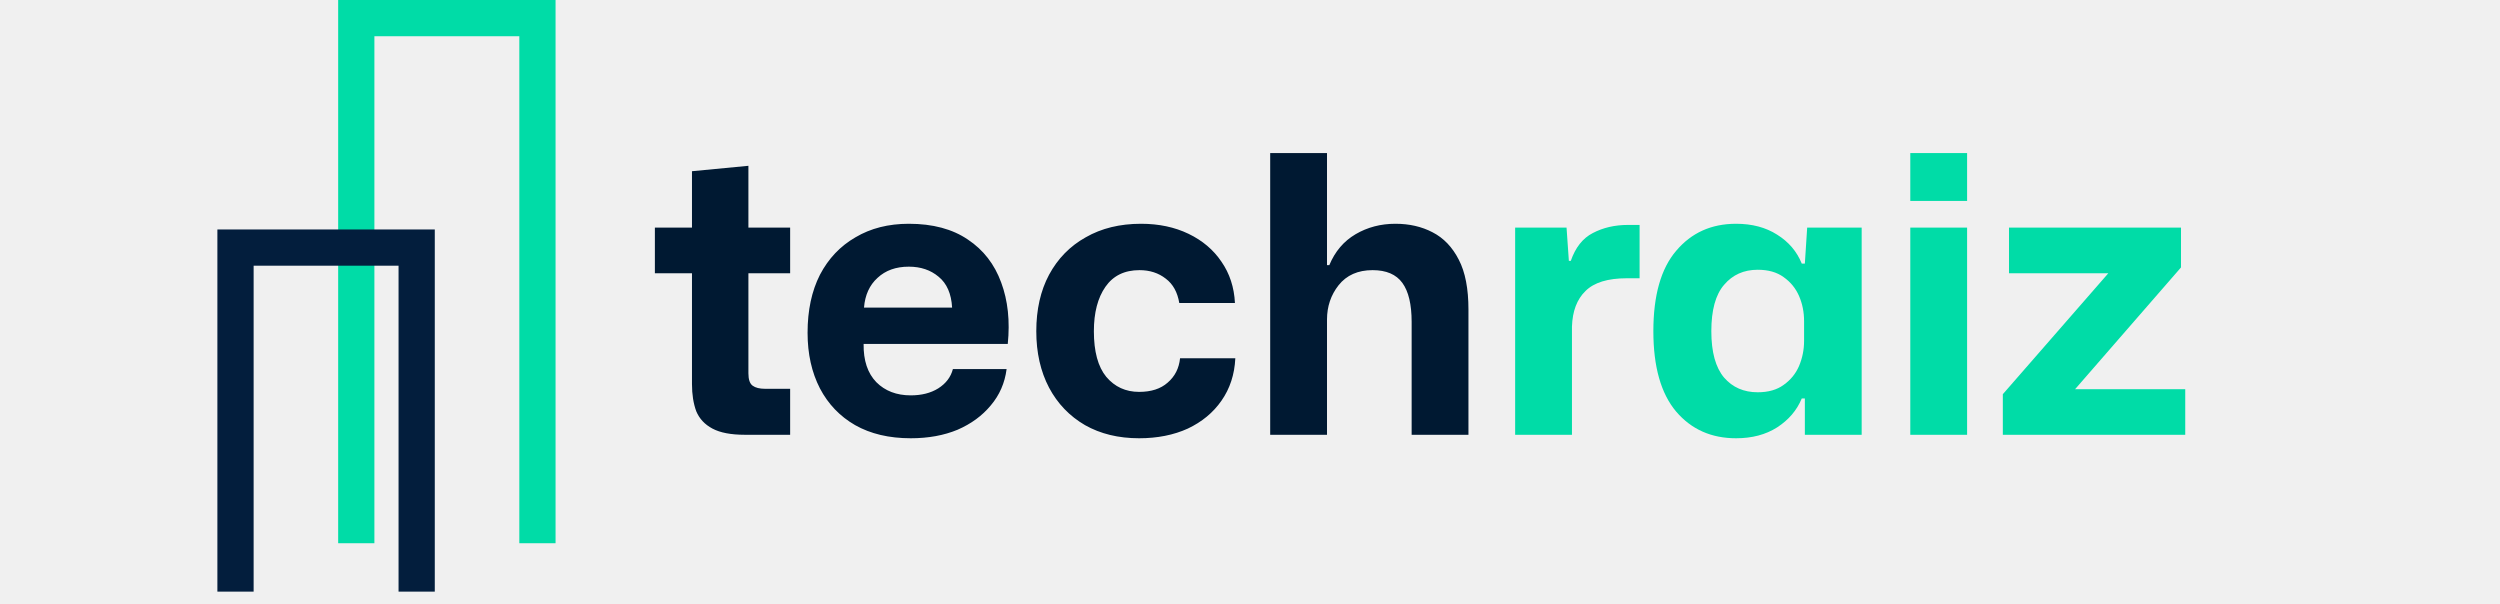
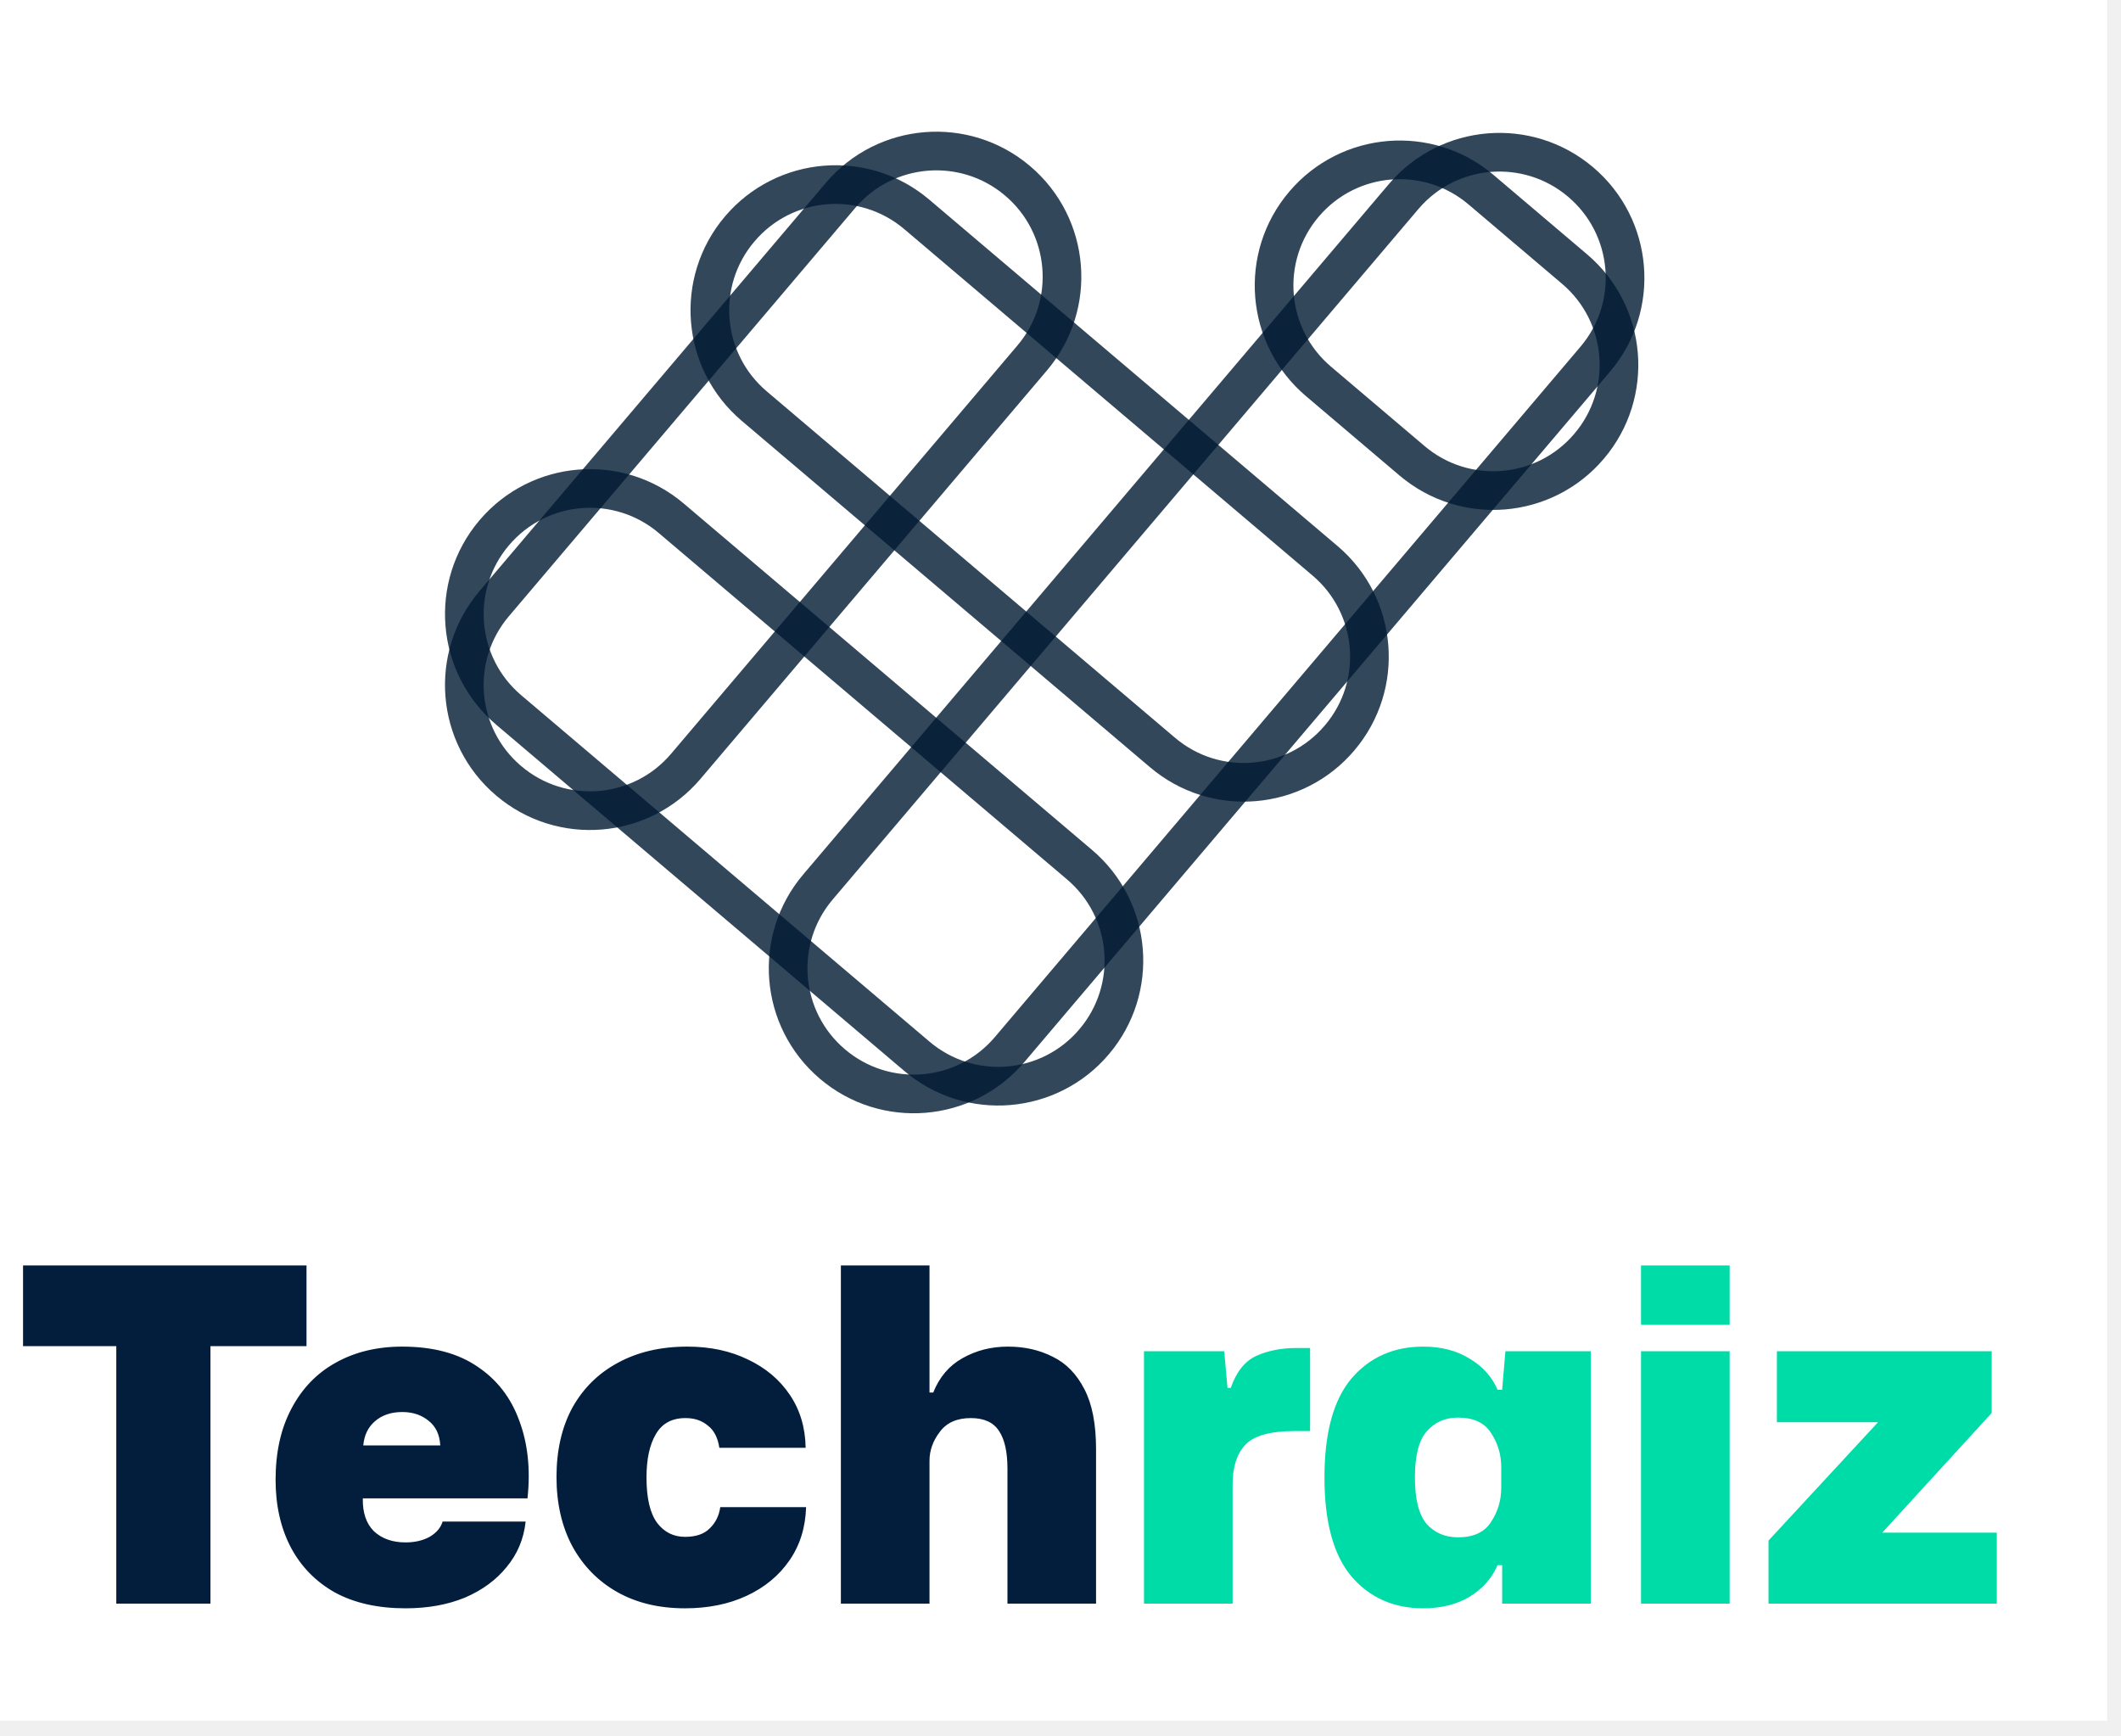
- <svg xmlns="http://www.w3.org/2000/svg" width="207" height="50" viewBox="0 0 207 50" fill="none">
-   <mask id="path-1-inside-1_484_298" fill="white">
-     <path d="M28 0H46V45H28V0Z" />
-   </mask>
-   <path d="M28 0V-3H25V0H28ZM46 0H49V-3H46V0ZM28 0V3H46V0V-3H28V0ZM46 0H43V45H46H49V0H46ZM28 45H31V0H28H25V45H28Z" fill="#00DCA7" mask="url(#path-1-inside-1_484_298)" />
-   <mask id="path-3-inside-2_484_298" fill="white">
-     <path d="M18 19H36V49H18V19Z" />
-   </mask>
-   <path d="M18 19V16H15V19H18ZM36 19H39V16H36V19ZM18 19V22H36V19V16H18V19ZM36 19H33V49H36H39V19H36ZM18 49H21V19H18H15V49H18Z" fill="#031E3D" mask="url(#path-3-inside-2_484_298)" />
-   <path d="M61.68 36C60.528 36 59.632 35.829 58.992 35.488C58.352 35.147 57.904 34.667 57.648 34.048C57.413 33.408 57.296 32.661 57.296 31.808V22.624H54.224V18.848H57.296V14.176L61.968 13.728V18.848H65.424V22.624H61.968V30.912C61.968 31.424 62.085 31.765 62.32 31.936C62.555 32.107 62.896 32.192 63.344 32.192H65.424V36H61.68ZM75.411 36.288C73.619 36.288 72.083 35.925 70.803 35.2C69.544 34.475 68.574 33.461 67.891 32.16C67.208 30.837 66.867 29.301 66.867 27.552C66.867 25.696 67.208 24.096 67.891 22.752C68.595 21.408 69.576 20.373 70.835 19.648C72.094 18.901 73.566 18.528 75.251 18.528C77.235 18.528 78.867 18.965 80.147 19.84C81.427 20.693 82.344 21.877 82.899 23.392C83.454 24.885 83.635 26.581 83.443 28.48H71.507C71.486 29.845 71.838 30.901 72.563 31.648C73.288 32.373 74.238 32.736 75.411 32.736C76.307 32.736 77.064 32.544 77.683 32.16C78.323 31.755 78.728 31.221 78.899 30.56H83.347C83.198 31.712 82.76 32.715 82.035 33.568C81.331 34.421 80.414 35.093 79.283 35.584C78.152 36.053 76.862 36.288 75.411 36.288ZM75.251 22.08C74.184 22.08 73.32 22.389 72.659 23.008C71.998 23.605 71.624 24.427 71.539 25.472H78.835C78.771 24.32 78.398 23.467 77.715 22.912C77.054 22.357 76.232 22.08 75.251 22.08ZM94.317 36.288C92.61 36.288 91.117 35.925 89.837 35.2C88.556 34.453 87.564 33.419 86.861 32.096C86.156 30.752 85.805 29.195 85.805 27.424C85.805 25.632 86.156 24.075 86.861 22.752C87.586 21.408 88.599 20.373 89.9 19.648C91.202 18.901 92.727 18.528 94.477 18.528C95.948 18.528 97.26 18.805 98.412 19.36C99.564 19.915 100.471 20.683 101.133 21.664C101.815 22.645 102.189 23.787 102.253 25.088H97.644C97.495 24.192 97.122 23.52 96.525 23.072C95.927 22.603 95.202 22.368 94.349 22.368C93.111 22.368 92.172 22.827 91.532 23.744C90.892 24.661 90.573 25.888 90.573 27.424C90.573 29.109 90.914 30.368 91.597 31.2C92.3 32.032 93.207 32.448 94.317 32.448C95.319 32.448 96.109 32.192 96.684 31.68C97.282 31.168 97.623 30.496 97.709 29.664H102.285C102.221 31.008 101.837 32.181 101.133 33.184C100.45 34.165 99.522 34.933 98.349 35.488C97.175 36.021 95.831 36.288 94.317 36.288ZM105.172 36V12.672H109.876V21.952H110.068C110.538 20.821 111.263 19.968 112.244 19.392C113.226 18.816 114.324 18.528 115.54 18.528C116.692 18.528 117.716 18.763 118.612 19.232C119.53 19.701 120.255 20.459 120.788 21.504C121.322 22.528 121.588 23.904 121.588 25.632V36H116.884V26.656C116.884 25.205 116.628 24.128 116.116 23.424C115.604 22.72 114.783 22.368 113.652 22.368C112.436 22.368 111.498 22.784 110.836 23.616C110.196 24.427 109.876 25.376 109.876 26.464V36H105.172Z" fill="#001932" />
-   <path d="M125.454 36V18.848H129.71L129.902 21.6H130.062C130.446 20.491 131.054 19.723 131.885 19.296C132.739 18.848 133.71 18.624 134.798 18.624H135.758V23.04H134.702C133.123 23.04 131.982 23.392 131.278 24.096C130.574 24.779 130.2 25.76 130.158 27.04V36H125.454ZM143.746 36.288C141.698 36.288 140.045 35.552 138.786 34.08C137.528 32.587 136.898 30.368 136.898 27.424C136.898 24.459 137.528 22.24 138.786 20.768C140.045 19.275 141.698 18.528 143.746 18.528C145.069 18.528 146.2 18.827 147.138 19.424C148.098 20.021 148.781 20.821 149.186 21.824H149.442L149.634 18.848H154.146V36H149.442V32.992H149.186C148.781 33.973 148.098 34.773 147.138 35.392C146.2 35.989 145.069 36.288 143.746 36.288ZM145.538 32.48C146.413 32.48 147.128 32.277 147.682 31.872C148.258 31.467 148.685 30.944 148.962 30.304C149.24 29.643 149.378 28.949 149.378 28.224V26.592C149.378 25.845 149.24 25.152 148.962 24.512C148.685 23.872 148.258 23.349 147.682 22.944C147.128 22.539 146.413 22.336 145.538 22.336C144.386 22.336 143.458 22.752 142.754 23.584C142.05 24.395 141.698 25.675 141.698 27.424C141.698 29.152 142.05 30.432 142.754 31.264C143.458 32.075 144.386 32.48 145.538 32.48ZM158.172 16.64V12.672H162.876V16.64H158.172ZM158.172 36V18.848H162.876V36H158.172ZM165.834 36V32.64L174.57 22.624H166.346V18.848H180.586V22.144L171.818 32.224H180.938V36H165.834Z" fill="#00DCA7" />
+ <svg xmlns="http://www.w3.org/2000/svg" width="88" height="72" viewBox="0 0 88 72" fill="none">
+   <rect width="87.424" height="71.383" fill="white" />
+   <g opacity="0.8">
+     <rect x="17.131" y="26.081" width="10.427" height="32.64" rx="5.213" transform="rotate(-49.69 17.1305 26.0811)" stroke="#001932" stroke-width="1.604" />
+   </g>
+   <g opacity="0.8">
+     <rect x="27.317" y="13.474" width="10.427" height="32.64" rx="5.213" transform="rotate(-49.69 27.317 13.4737)" stroke="#001932" stroke-width="1.604" />
+   </g>
+   <g opacity="0.8">
+     <rect x="50.727" y="12.448" width="10.427" height="15.518" rx="5.213" transform="rotate(-49.69 50.7272 12.4483)" stroke="#001932" stroke-width="1.604" />
+   </g>
+   <g opacity="0.8">
+     <rect x="61.607" y="4.181" width="10.427" height="47.985" rx="5.213" transform="rotate(40.31 61.6074 4.18126)" stroke="#001932" stroke-width="1.604" />
+   </g>
+   <g opacity="0.8">
+     <rect x="25.081" y="35.766" width="10.427" height="32.64" rx="5.213" transform="rotate(-139.69 25.0811 35.766)" stroke="#001932" stroke-width="1.604" />
+   </g>
+   <path d="M4.825 66.529V55.846H0.956V52.497H12.717V55.846H8.732V66.529H4.825ZM16.824 66.722C15.682 66.722 14.706 66.504 13.898 66.067C13.102 65.618 12.493 64.996 12.069 64.2C11.646 63.392 11.434 62.455 11.434 61.39C11.434 60.248 11.652 59.266 12.088 58.445C12.525 57.611 13.134 56.975 13.917 56.539C14.713 56.09 15.637 55.865 16.689 55.865C17.959 55.865 18.999 56.141 19.807 56.693C20.616 57.232 21.193 57.976 21.54 58.926C21.899 59.876 22.015 60.953 21.886 62.16H15.053C15.04 62.75 15.194 63.206 15.515 63.526C15.848 63.834 16.285 63.988 16.824 63.988C17.209 63.988 17.542 63.911 17.825 63.757C18.107 63.591 18.287 63.379 18.364 63.122H21.809C21.732 63.841 21.469 64.47 21.02 65.009C20.584 65.548 20.006 65.971 19.288 66.279C18.569 66.574 17.748 66.722 16.824 66.722ZM16.689 58.579C16.227 58.579 15.848 58.708 15.553 58.964C15.271 59.208 15.111 59.542 15.072 59.965H18.267C18.242 59.516 18.081 59.176 17.786 58.945C17.491 58.701 17.125 58.579 16.689 58.579ZM28.421 66.722C27.343 66.722 26.406 66.497 25.61 66.048C24.815 65.599 24.192 64.964 23.743 64.142C23.307 63.321 23.089 62.365 23.089 61.274C23.089 60.171 23.307 59.215 23.743 58.406C24.192 57.598 24.821 56.975 25.63 56.539C26.451 56.09 27.413 55.865 28.517 55.865C29.467 55.865 30.307 56.045 31.039 56.404C31.77 56.751 32.348 57.238 32.771 57.867C33.195 58.496 33.413 59.227 33.426 60.062H29.845C29.781 59.638 29.621 59.33 29.364 59.138C29.12 58.932 28.812 58.83 28.44 58.83C27.875 58.83 27.465 59.054 27.208 59.503C26.951 59.94 26.823 60.536 26.823 61.294C26.823 62.153 26.971 62.782 27.266 63.18C27.561 63.565 27.946 63.757 28.421 63.757C28.87 63.757 29.21 63.642 29.441 63.411C29.685 63.18 29.832 62.885 29.884 62.525H33.445C33.419 63.372 33.188 64.11 32.752 64.739C32.316 65.368 31.725 65.856 30.981 66.202C30.237 66.549 29.383 66.722 28.421 66.722ZM34.888 66.529V52.497H38.565V57.771H38.719C38.976 57.129 39.38 56.654 39.932 56.346C40.496 56.026 41.125 55.865 41.818 55.865C42.511 55.865 43.133 56.006 43.685 56.289C44.237 56.558 44.673 57.007 44.994 57.636C45.315 58.252 45.475 59.08 45.475 60.119V66.529H41.799V60.928C41.799 60.235 41.683 59.715 41.452 59.369C41.221 59.009 40.83 58.83 40.278 58.83C39.701 58.83 39.271 59.022 38.989 59.407C38.706 59.779 38.565 60.177 38.565 60.6V66.529H34.888Z" fill="#031E3D" />
+   <path d="M47.464 66.529V56.058H50.794L50.929 57.578H51.064C51.295 56.911 51.648 56.468 52.123 56.25C52.61 56.032 53.162 55.923 53.778 55.923H54.356V59.369H53.701C52.7 59.369 52.02 59.561 51.661 59.946C51.314 60.318 51.141 60.864 51.141 61.582V66.529H47.464ZM59.052 66.722C57.82 66.722 56.825 66.279 56.068 65.394C55.324 64.508 54.952 63.141 54.952 61.294C54.952 59.446 55.324 58.079 56.068 57.193C56.825 56.308 57.82 55.865 59.052 55.865C59.796 55.865 60.438 56.032 60.977 56.366C61.516 56.687 61.901 57.116 62.132 57.655H62.324L62.459 56.058H66.001V66.529H62.324V64.932H62.132C61.901 65.471 61.516 65.907 60.977 66.241C60.438 66.561 59.796 66.722 59.052 66.722ZM60.495 63.777C61.137 63.777 61.593 63.565 61.862 63.141C62.145 62.718 62.286 62.243 62.286 61.717V60.87C62.286 60.344 62.145 59.869 61.862 59.446C61.593 59.022 61.137 58.81 60.495 58.81C59.956 58.81 59.52 59.003 59.187 59.388C58.866 59.76 58.705 60.395 58.705 61.294C58.705 62.192 58.866 62.833 59.187 63.218C59.52 63.591 59.956 63.777 60.495 63.777ZM68.086 54.961V52.497H71.763V54.961H68.086ZM68.086 66.529V56.058H71.763V66.529H68.086ZM73.376 66.529V63.911L77.919 59.003H73.723V56.058H82.635V58.618L78.092 63.584H82.847V66.529H73.376Z" fill="#00DCA7" />
</svg>
